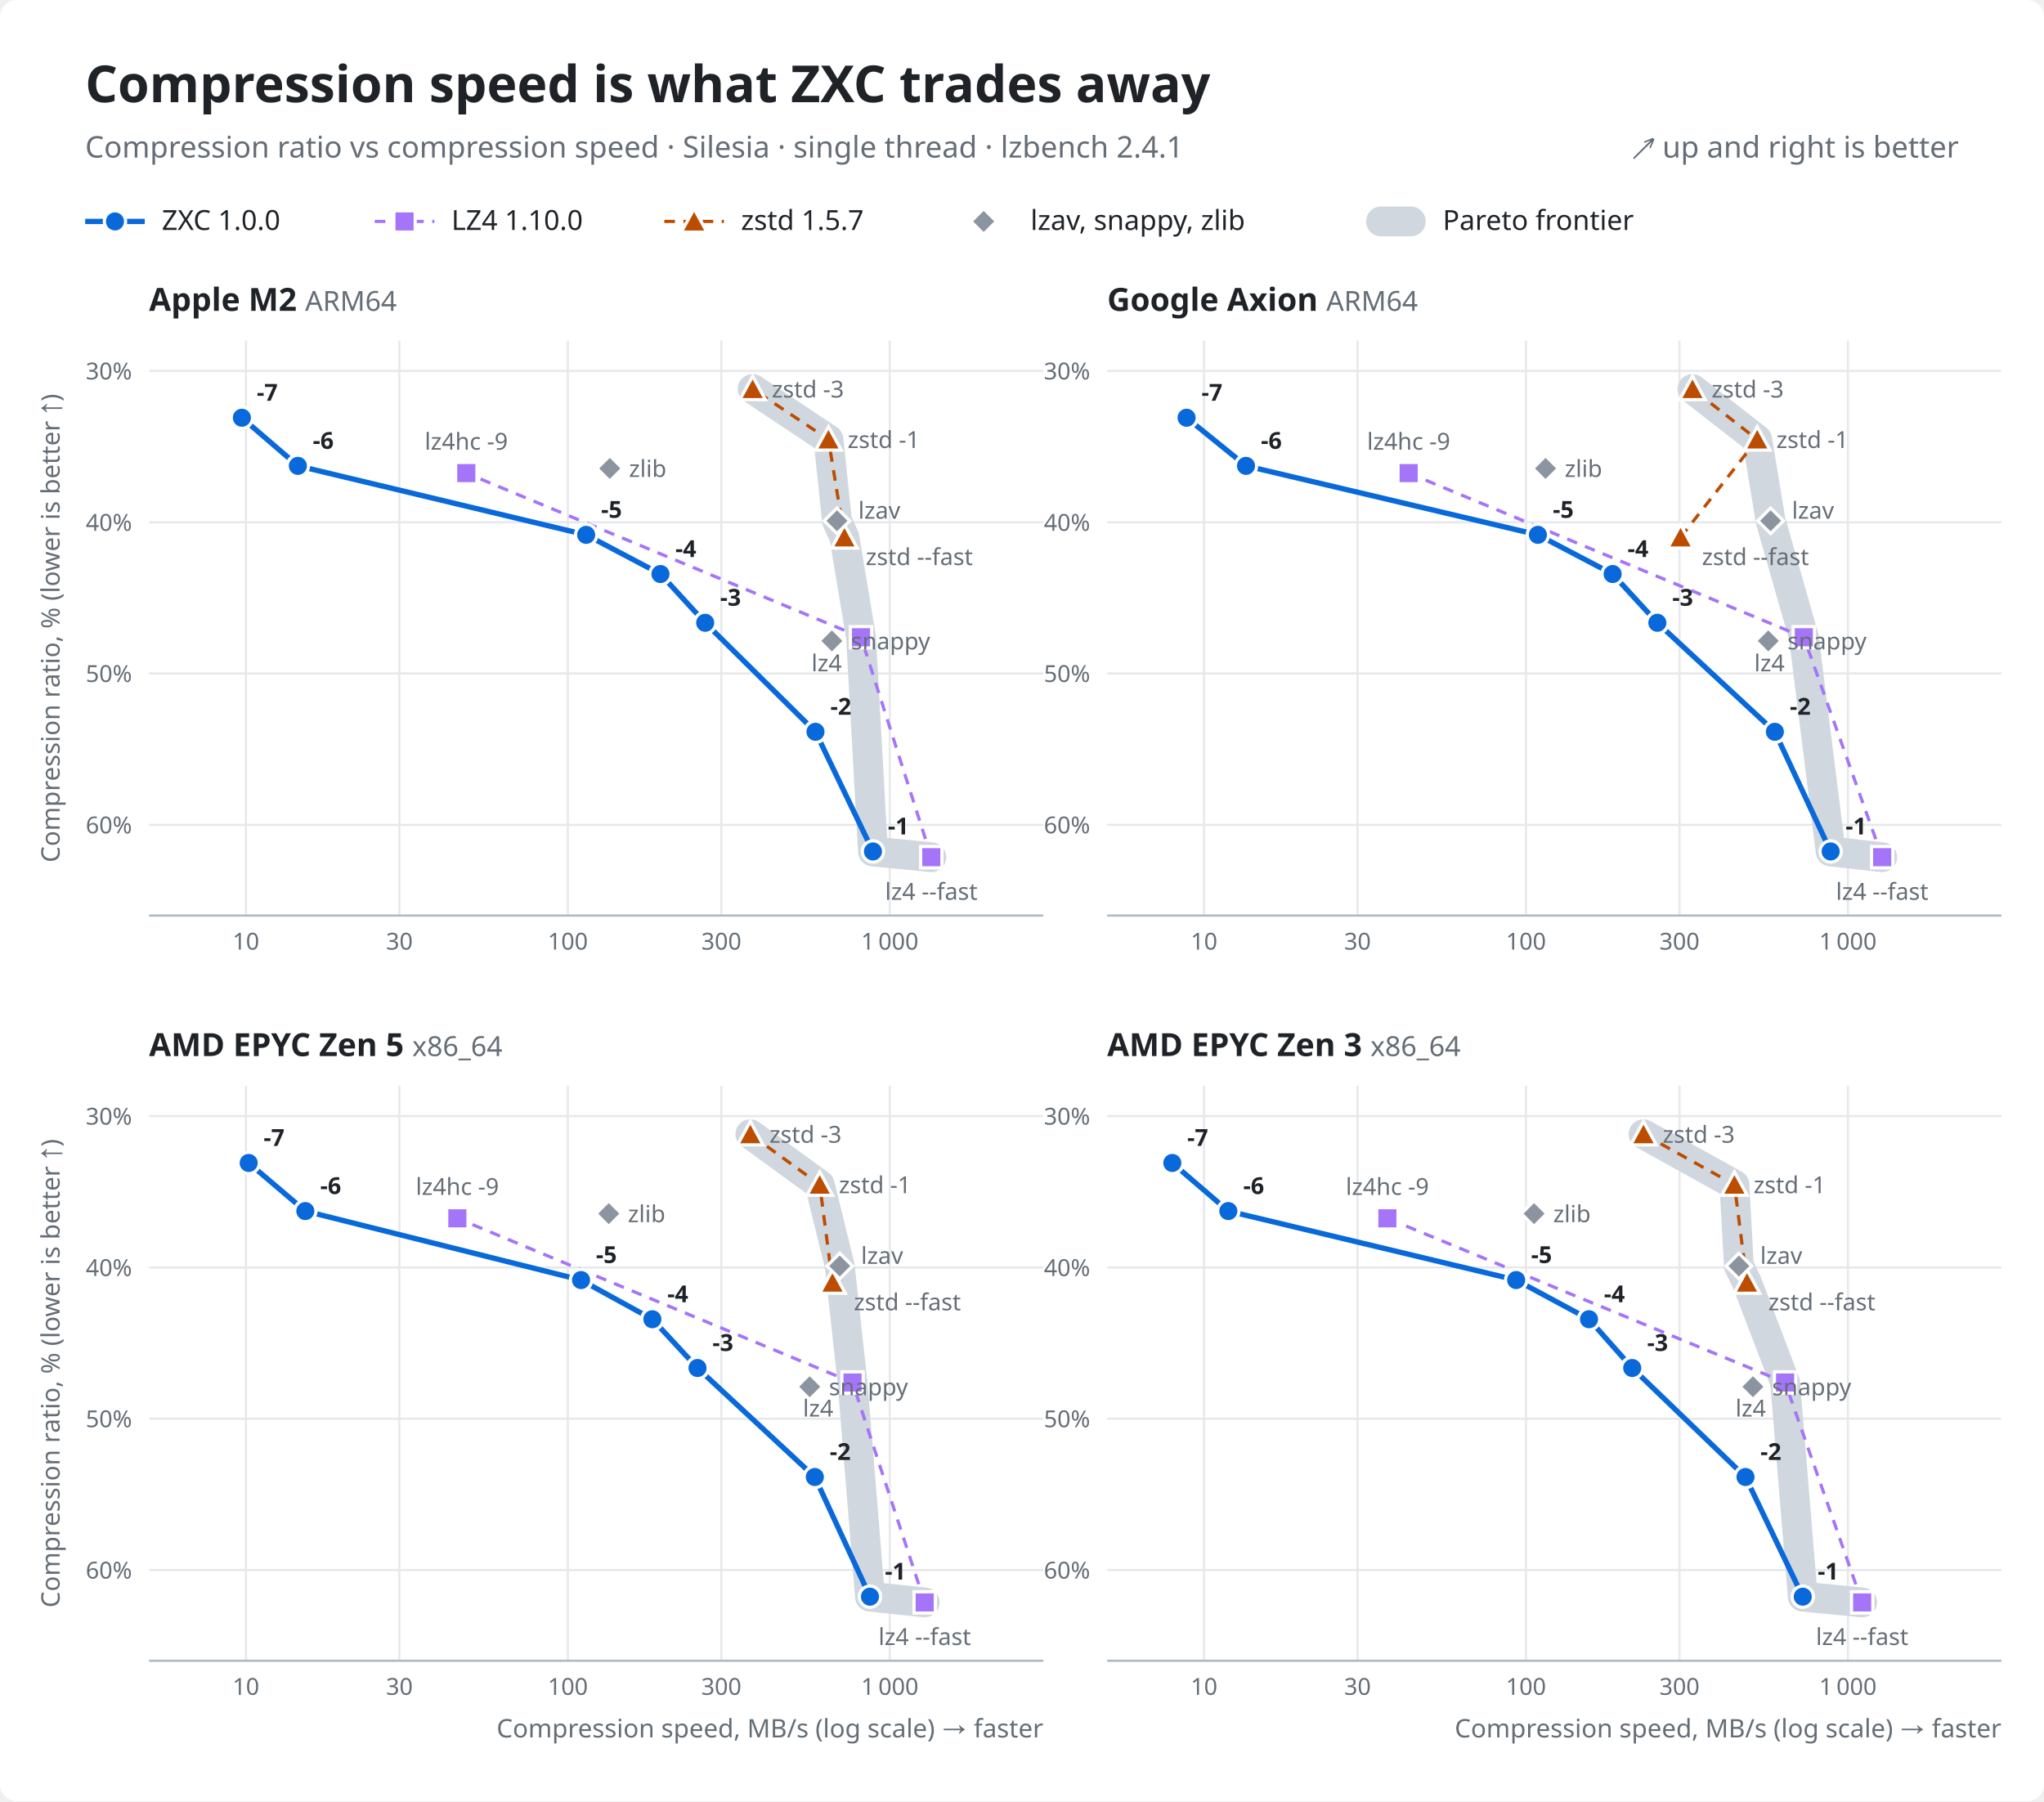
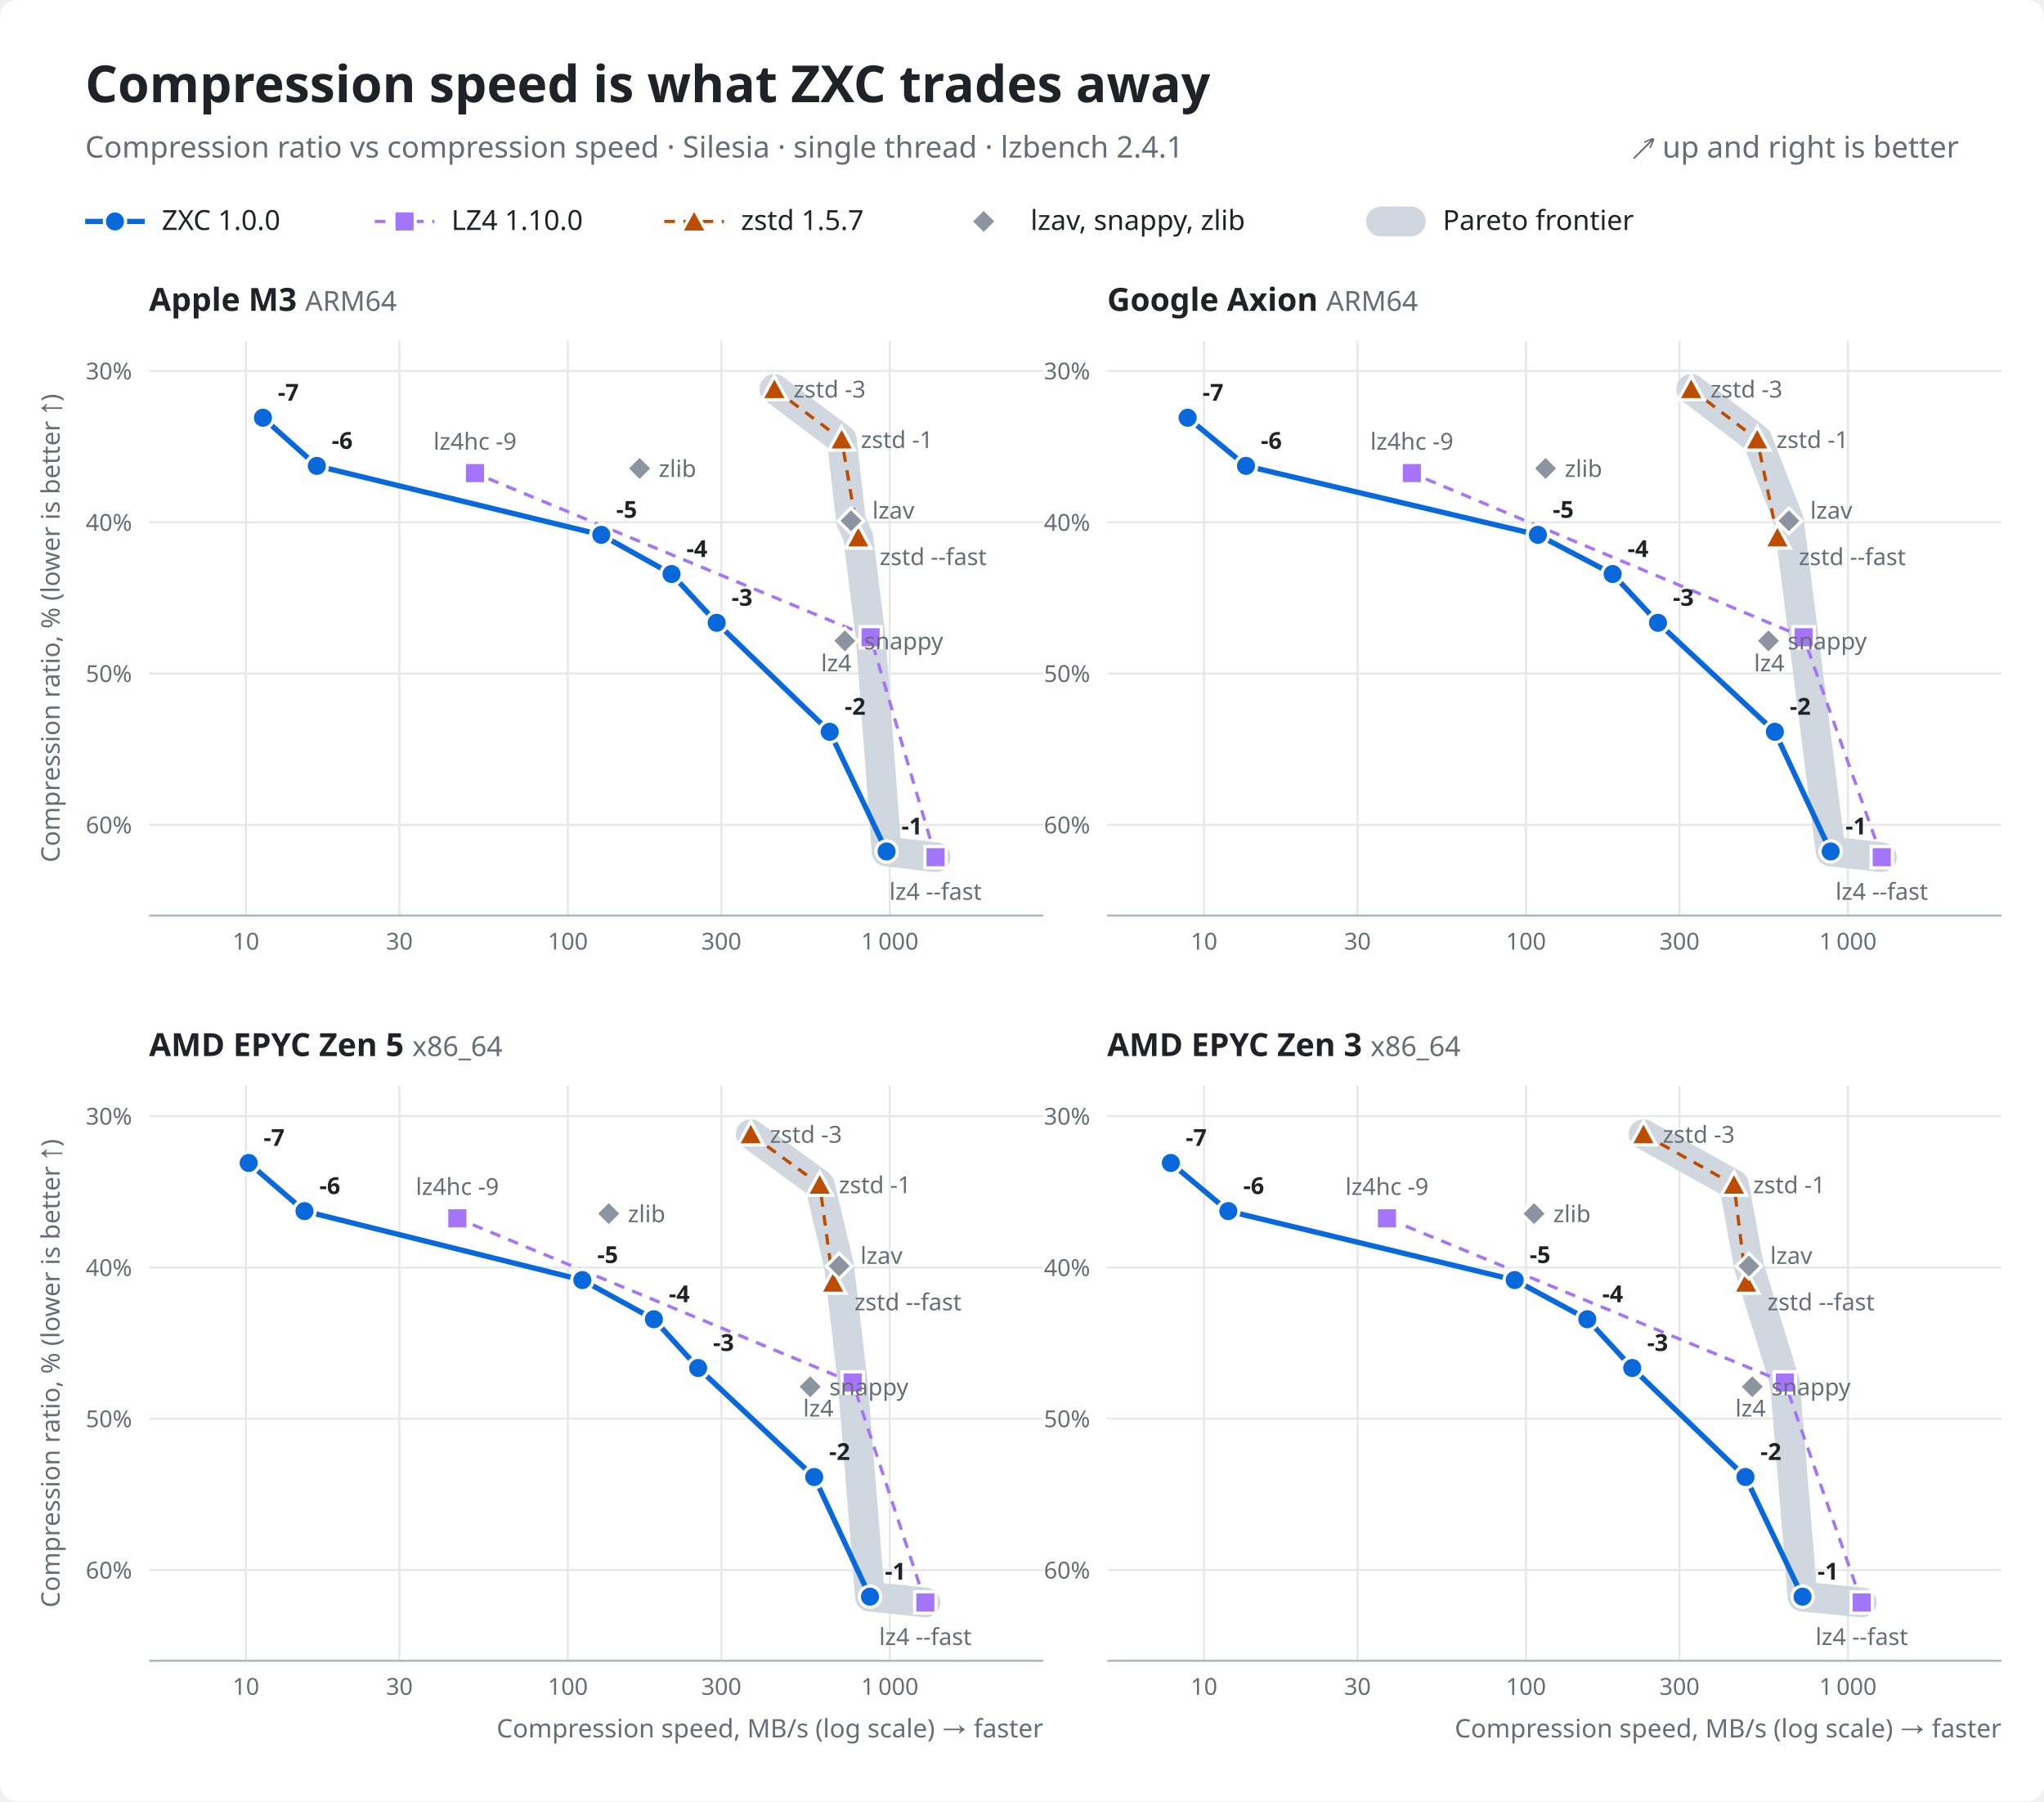
<svg xmlns="http://www.w3.org/2000/svg" viewBox="0 0 960 846" width="960" height="846" role="img" aria-label="Compression speed versus compression ratio for ZXC, LZ4, zstd, lzav, snappy and zlib on four CPUs, with the Pareto frontier">
  <style>text{font-family:-apple-system,BlinkMacSystemFont,"Segoe UI","Noto Sans",Helvetica,Arial,sans-serif;font-size:11px}.t{font-size:24px;font-weight:700}.st{font-size:14px}.pt{font-size:15px;font-weight:600}.pa{font-size:13px;font-weight:400}.ax{font-size:12px}.b{font-weight:600}.lg{font-size:13px}.num{font-variant-numeric:tabular-nums}.grid,.axis{stroke-width:1}.ring{stroke-width:1.5}.zl{fill:none;stroke-width:2.5;stroke-linejoin:round}.vl{fill:none;stroke-width:1.5;stroke-dasharray:5 4}.ol{fill:none;stroke-width:1.5;stroke-dasharray:5 4}.fr{fill:none;stroke-width:14;stroke-linejoin:round;stroke-linecap:round}.bg{fill:#ffffff}text{fill:#1f2328}.mu{fill:#656d76}.grid{stroke:#e6e8eb}.axis{stroke:#afb8c1}.zl{stroke:#0969da}.zp{fill:#0969da}.gp{fill:#8c959f}.ol{stroke:#bc4c00}.op{fill:#bc4c00}.ring{stroke:#ffffff}.fr{stroke:#d0d7de}.vp{fill:#a475f9}.vl{stroke:#a475f9}@media (prefers-color-scheme:dark){.bg{fill:#0d1117}text{fill:#e6edf3}.mu{fill:#8d96a0}.grid{stroke:#21262d}.axis{stroke:#3d444d}.zl{stroke:#4493f8}.zp{fill:#4493f8}.gp{fill:#6e7681}.ol{stroke:#db6d28}.op{fill:#db6d28}.ring{stroke:#0d1117}.fr{stroke:#30363d}.vp{fill:#bc8cff}.vl{stroke:#bc8cff}}.m{text-anchor:middle}.e{text-anchor:end}</style>
  <rect class="bg" width="960" height="846" rx="8" />
  <text x="40" y="48" class="t">Compression speed is what ZXC trades away</text>
  <text x="40" y="74" class="st mu">Compression ratio vs compression speed · Silesia · single thread · lzbench 2.4.1</text>
  <text x="920" y="74" class="st mu e">↗ up and right is better</text>
  <path class="zl" d="M40 104h28" />
  <circle class="zp ring" cx="54" cy="104" r="5" />
  <text x="76" y="108" class="lg">ZXC 1.0.0</text>
  <path class="vl" d="M176 104h28" />
  <rect class="vp ring" x="185" y="99" width="10" height="10" />
  <text x="212" y="108" class="lg">LZ4 1.10.0</text>
  <path class="ol" d="M312 104h28" />
  <path class="op ring" d="M326 98l6 11h-12z" />
  <text x="348" y="108" class="lg">zstd 1.5.7</text>
  <path class="gp ring" d="M462 98l6 6l-6 6l-6-6z" />
  <text x="484" y="108" class="lg">lzav, snappy, zlib</text>
  <path class="fr" d="M648.6 104h14" />
  <text x="677.6" y="108" class="lg">Pareto frontier</text>
  <path class="grid" d="M115.5 160v270" />
  <text x="115.5" y="446" class="mu num m">10</text>
  <path class="grid" d="M187.6 160v270" />
  <text x="187.6" y="446" class="mu num m">30</text>
  <path class="grid" d="M266.7 160v270" />
  <text x="266.7" y="446" class="mu num m">100</text>
  <path class="grid" d="M338.8 160v270" />
  <text x="338.8" y="446" class="mu num m">300</text>
  <path class="grid" d="M417.9 160v270" />
  <text x="417.9" y="446" class="mu num m">1 000</text>
  <path class="grid" d="M70 174.2h420" />
  <text x="62" y="178.2" class="mu num e">30%</text>
  <path class="grid" d="M70 245.3h420" />
  <text x="62" y="249.3" class="mu num e">40%</text>
  <path class="grid" d="M70 316.3h420" />
  <text x="62" y="320.3" class="mu num e">50%</text>
  <path class="grid" d="M70 387.4h420" />
  <text x="62" y="391.4" class="mu num e">60%</text>
  <path class="axis" d="M70 430h420" />
  <text class="ax mu m" transform="translate(28 295) rotate(-90)">Compression ratio, % (lower is better ↑)</text>
-   <text x="70" y="146" class="pt">Apple M2 <tspan class="pa mu">ARM64</tspan>
-   </text>
-   <polyline class="fr" points="437.4,402.6 410.0,399.9 404.4,299.3 396.6,252.4 393.1,244.6 389.1,206.4 353.5,182.7" />
-   <polyline class="vl" points="437.4,402.6 404.4,299.3 219,222.2" />
-   <rect class="vp ring" x="432.4" y="397.6" width="10" height="10" />
-   <text x="437.4" y="422.6" class="mu m">lz4 --fast</text>
-   <rect class="vp ring" x="399.4" y="294.3" width="10" height="10" />
-   <text x="395.4" y="315.3" class="mu e">lz4</text>
-   <rect class="vp ring" x="214" y="217.2" width="10" height="10" />
-   <text x="219" y="211.2" class="mu m">lz4hc -9</text>
-   <polyline class="ol" points="396.6,252.4 389.1,206.4 353.5,182.7" />
-   <path class="op ring" d="M396.6 246.4l6 11h-12z" />
-   <text x="406.6" y="265.4" class="mu">zstd --fast</text>
-   <path class="op ring" d="M389.1 200.4l6 11h-12z" />
-   <text x="398.1" y="210.4" class="mu">zstd -1</text>
-   <path class="op ring" d="M353.5 176.7l6 11h-12z" />
-   <text x="362.5" y="186.7" class="mu">zstd -3</text>
-   <path class="gp ring" d="M393.1 238.6l6 6l-6 6l-6-6z" />
-   <text x="403.1" y="243.6" class="mu">lzav</text>
-   <path class="gp ring" d="M390.7 295l6 6l-6 6l-6-6z" />
-   <text x="399.7" y="305" class="mu">snappy</text>
-   <path class="gp ring" d="M286.4 214l6 6l-6 6l-6-6z" />
-   <text x="295.4" y="224" class="mu">zlib</text>
-   <polyline class="zl" points="410.0,399.9 383,343.7 331.2,292.5 310.2,269.6 275.3,251.2 139.9,218.8 113.6,196.2" />
-   <circle class="zp ring" cx="410" cy="399.9" r="5" />
-   <text x="417" y="391.9" class="b">-1</text>
-   <circle class="zp ring" cx="383" cy="343.7" r="5" />
-   <text x="390" y="335.7" class="b">-2</text>
-   <circle class="zp ring" cx="331.2" cy="292.5" r="5" />
-   <text x="338.2" y="284.5" class="b">-3</text>
-   <circle class="zp ring" cx="310.2" cy="269.6" r="5" />
-   <text x="317.2" y="261.6" class="b">-4</text>
-   <circle class="zp ring" cx="275.3" cy="251.2" r="5" />
-   <text x="282.3" y="243.2" class="b">-5</text>
-   <circle class="zp ring" cx="139.9" cy="218.8" r="5" />
-   <text x="146.9" y="210.8" class="b">-6</text>
-   <circle class="zp ring" cx="113.6" cy="196.2" r="5" />
-   <text x="120.6" y="188.2" class="b">-7</text>
+   <text x="70" y="146" class="pt">Apple M3 <tspan class="pa mu">ARM64</tspan>
+   </text>
+   <polyline class="fr" points="439.4,402.6 416.4,399.9 408.9,299.3 403.1,252.4 399.7,244.6 395.3,206.4 363.7,182.7" />
+   <polyline class="vl" points="439.4,402.6 408.9,299.3 223.1,222.2" />
+   <rect class="vp ring" x="434.4" y="397.6" width="10" height="10" />
+   <text x="439.4" y="422.6" class="mu m">lz4 --fast</text>
+   <rect class="vp ring" x="403.9" y="294.3" width="10" height="10" />
+   <text x="399.9" y="315.3" class="mu e">lz4</text>
+   <rect class="vp ring" x="218.1" y="217.2" width="10" height="10" />
+   <text x="223.1" y="211.2" class="mu m">lz4hc -9</text>
+   <polyline class="ol" points="403.1,252.4 395.3,206.4 363.7,182.7" />
+   <path class="op ring" d="M403.1 246.4l6 11h-12z" />
+   <text x="413.1" y="265.4" class="mu">zstd --fast</text>
+   <path class="op ring" d="M395.3 200.4l6 11h-12z" />
+   <text x="404.3" y="210.4" class="mu">zstd -1</text>
+   <path class="op ring" d="M363.7 176.7l6 11h-12z" />
+   <text x="372.7" y="186.7" class="mu">zstd -3</text>
+   <path class="gp ring" d="M399.7 238.6l6 6l-6 6l-6-6z" />
+   <text x="409.7" y="243.6" class="mu">lzav</text>
+   <path class="gp ring" d="M396.8 295l6 6l-6 6l-6-6z" />
+   <text x="405.8" y="305" class="mu">snappy</text>
+   <path class="gp ring" d="M300.4 214l6 6l-6 6l-6-6z" />
+   <text x="309.4" y="224" class="mu">zlib</text>
+   <polyline class="zl" points="416.4,399.9 389.7,343.7 336.6,292.5 315.4,269.6 282.4,251.2 148.8,218.8 123.5,196.2" />
+   <circle class="zp ring" cx="416.4" cy="399.9" r="5" />
+   <text x="423.4" y="391.9" class="b">-1</text>
+   <circle class="zp ring" cx="389.7" cy="343.7" r="5" />
+   <text x="396.7" y="335.7" class="b">-2</text>
+   <circle class="zp ring" cx="336.6" cy="292.5" r="5" />
+   <text x="343.6" y="284.5" class="b">-3</text>
+   <circle class="zp ring" cx="315.4" cy="269.6" r="5" />
+   <text x="322.4" y="261.6" class="b">-4</text>
+   <circle class="zp ring" cx="282.4" cy="251.2" r="5" />
+   <text x="289.4" y="243.2" class="b">-5</text>
+   <circle class="zp ring" cx="148.8" cy="218.8" r="5" />
+   <text x="155.8" y="210.8" class="b">-6</text>
+   <circle class="zp ring" cx="123.5" cy="196.2" r="5" />
+   <text x="130.5" y="188.2" class="b">-7</text>
  <path class="grid" d="M565.5 160v270" />
  <text x="565.5" y="446" class="mu num m">10</text>
  <path class="grid" d="M637.6 160v270" />
  <text x="637.6" y="446" class="mu num m">30</text>
  <path class="grid" d="M716.7 160v270" />
  <text x="716.7" y="446" class="mu num m">100</text>
  <path class="grid" d="M788.8 160v270" />
  <text x="788.8" y="446" class="mu num m">300</text>
  <path class="grid" d="M867.9 160v270" />
  <text x="867.9" y="446" class="mu num m">1 000</text>
  <path class="grid" d="M520 174.2h420" />
  <text x="512" y="178.2" class="mu num e">30%</text>
  <path class="grid" d="M520 245.3h420" />
  <text x="512" y="249.3" class="mu num e">40%</text>
  <path class="grid" d="M520 316.3h420" />
  <text x="512" y="320.3" class="mu num e">50%</text>
  <path class="grid" d="M520 387.4h420" />
  <text x="512" y="391.4" class="mu num e">60%</text>
  <path class="axis" d="M520 430h420" />
  <text x="520" y="146" class="pt">Google Axion <tspan class="pa mu">ARM64</tspan>
  </text>
-   <polyline class="fr" points="884,402.6 859.8,399.9 847.2,299.3 831.6,244.6 825.3,206.4 794.9,182.7" />
-   <polyline class="vl" points="884,402.6 847.2,299.3 661.6,222.2" />
-   <rect class="vp ring" x="879" y="397.6" width="10" height="10" />
-   <text x="884" y="422.6" class="mu m">lz4 --fast</text>
-   <rect class="vp ring" x="842.2" y="294.3" width="10" height="10" />
-   <text x="838.2" y="315.3" class="mu e">lz4</text>
-   <rect class="vp ring" x="656.6" y="217.2" width="10" height="10" />
-   <text x="661.6" y="211.2" class="mu m">lz4hc -9</text>
-   <polyline class="ol" points="789.3,252.4 825.3,206.4 794.9,182.7" />
-   <path class="op ring" d="M789.3 246.4l6 11h-12z" />
-   <text x="799.3" y="265.4" class="mu">zstd --fast</text>
+   <polyline class="fr" points="883.8,402.6 859.8,399.9 847.1,299.3 840.2,244.6 825.3,206.4 794.3,182.7" />
+   <polyline class="vl" points="883.8,402.6 847.1,299.3 663.1,222.2" />
+   <rect class="vp ring" x="878.8" y="397.6" width="10" height="10" />
+   <text x="883.8" y="422.6" class="mu m">lz4 --fast</text>
+   <rect class="vp ring" x="842.1" y="294.3" width="10" height="10" />
+   <text x="838.1" y="315.3" class="mu e">lz4</text>
+   <rect class="vp ring" x="658.1" y="217.2" width="10" height="10" />
+   <text x="663.1" y="211.2" class="mu m">lz4hc -9</text>
+   <polyline class="ol" points="834.8,252.4 825.3,206.4 794.3,182.7" />
+   <path class="op ring" d="M834.8 246.4l6 11h-12z" />
+   <text x="844.8" y="265.4" class="mu">zstd --fast</text>
  <path class="op ring" d="M825.3 200.4l6 11h-12z" />
  <text x="834.3" y="210.4" class="mu">zstd -1</text>
-   <path class="op ring" d="M794.9 176.7l6 11h-12z" />
-   <text x="803.9" y="186.7" class="mu">zstd -3</text>
-   <path class="gp ring" d="M831.6 238.6l6 6l-6 6l-6-6z" />
-   <text x="841.6" y="243.6" class="mu">lzav</text>
-   <path class="gp ring" d="M830.5 295l6 6l-6 6l-6-6z" />
-   <text x="839.5" y="305" class="mu">snappy</text>
+   <path class="op ring" d="M794.3 176.7l6 11h-12z" />
+   <text x="803.3" y="186.7" class="mu">zstd -3</text>
+   <path class="gp ring" d="M840.2 238.6l6 6l-6 6l-6-6z" />
+   <text x="850.2" y="243.6" class="mu">lzav</text>
+   <path class="gp ring" d="M830.6 295l6 6l-6 6l-6-6z" />
+   <text x="839.6" y="305" class="mu">snappy</text>
  <path class="gp ring" d="M725.9 214l6 6l-6 6l-6-6z" />
  <text x="734.9" y="224" class="mu">zlib</text>
-   <polyline class="zl" points="859.8,399.9 833.6,343.7 778.4,292.5 757.4,269.6 722.3,251.2 585.2,218.8 557.3,196.2" />
+   <polyline class="zl" points="859.8,399.9 833.6,343.7 778.7,292.5 757.4,269.6 722.3,251.2 585.2,218.8 557.8,196.2" />
  <circle class="zp ring" cx="859.8" cy="399.9" r="5" />
  <text x="866.8" y="391.9" class="b">-1</text>
  <circle class="zp ring" cx="833.6" cy="343.7" r="5" />
  <text x="840.6" y="335.7" class="b">-2</text>
-   <circle class="zp ring" cx="778.4" cy="292.5" r="5" />
-   <text x="785.4" y="284.5" class="b">-3</text>
+   <circle class="zp ring" cx="778.7" cy="292.5" r="5" />
+   <text x="785.7" y="284.5" class="b">-3</text>
  <circle class="zp ring" cx="757.4" cy="269.6" r="5" />
  <text x="764.4" y="261.6" class="b">-4</text>
  <circle class="zp ring" cx="722.3" cy="251.2" r="5" />
  <text x="729.3" y="243.2" class="b">-5</text>
  <circle class="zp ring" cx="585.2" cy="218.8" r="5" />
  <text x="592.2" y="210.8" class="b">-6</text>
-   <circle class="zp ring" cx="557.3" cy="196.2" r="5" />
-   <text x="564.3" y="188.2" class="b">-7</text>
+   <circle class="zp ring" cx="557.8" cy="196.2" r="5" />
+   <text x="564.8" y="188.2" class="b">-7</text>
  <path class="grid" d="M115.5 510v270" />
  <text x="115.5" y="796" class="mu num m">10</text>
  <path class="grid" d="M187.6 510v270" />
  <text x="187.6" y="796" class="mu num m">30</text>
  <path class="grid" d="M266.7 510v270" />
  <text x="266.7" y="796" class="mu num m">100</text>
  <path class="grid" d="M338.8 510v270" />
  <text x="338.8" y="796" class="mu num m">300</text>
  <path class="grid" d="M417.9 510v270" />
  <text x="417.9" y="796" class="mu num m">1 000</text>
  <path class="grid" d="M70 524.2h420" />
  <text x="62" y="528.2" class="mu num e">30%</text>
  <path class="grid" d="M70 595.3h420" />
  <text x="62" y="599.3" class="mu num e">40%</text>
  <path class="grid" d="M70 666.3h420" />
  <text x="62" y="670.3" class="mu num e">50%</text>
  <path class="grid" d="M70 737.4h420" />
  <text x="62" y="741.4" class="mu num e">60%</text>
  <path class="axis" d="M70 780h420" />
  <text class="ax mu m" transform="translate(28 645) rotate(-90)">Compression ratio, % (lower is better ↑)</text>
  <text x="490" y="816" class="ax mu e">Compression speed, MB/s (log scale) → faster</text>
  <text x="70" y="496" class="pt">AMD EPYC Zen 5 <tspan class="pa mu">x86_64</tspan>
  </text>
-   <polyline class="fr" points="434.3,752.6 408.6,749.9 400.4,649.3 394.4,594.6 385,556.4 352.4,532.7" />
-   <polyline class="vl" points="434.3,752.6 400.4,649.3 214.8,572.2" />
-   <rect class="vp ring" x="429.3" y="747.6" width="10" height="10" />
-   <text x="434.3" y="772.6" class="mu m">lz4 --fast</text>
-   <rect class="vp ring" x="395.4" y="644.3" width="10" height="10" />
-   <text x="391.4" y="665.3" class="mu e">lz4</text>
+   <polyline class="fr" points="434.6,752.6 408.6,749.9 400.5,649.3 394.1,594.6 385,556.4 352.6,532.7" />
+   <polyline class="vl" points="434.6,752.6 400.5,649.3 214.8,572.2" />
+   <rect class="vp ring" x="429.6" y="747.6" width="10" height="10" />
+   <text x="434.6" y="772.6" class="mu m">lz4 --fast</text>
+   <rect class="vp ring" x="395.5" y="644.3" width="10" height="10" />
+   <text x="391.5" y="665.3" class="mu e">lz4</text>
  <rect class="vp ring" x="209.8" y="567.2" width="10" height="10" />
  <text x="214.8" y="561.2" class="mu m">lz4hc -9</text>
-   <polyline class="ol" points="391,602.4 385,556.4 352.4,532.7" />
-   <path class="op ring" d="M391 596.4l6 11h-12z" />
-   <text x="401" y="615.4" class="mu">zstd --fast</text>
+   <polyline class="ol" points="391.3,602.4 385,556.4 352.6,532.7" />
+   <path class="op ring" d="M391.3 596.4l6 11h-12z" />
+   <text x="401.3" y="615.4" class="mu">zstd --fast</text>
  <path class="op ring" d="M385 550.4l6 11h-12z" />
  <text x="394" y="560.4" class="mu">zstd -1</text>
-   <path class="op ring" d="M352.4 526.7l6 11h-12z" />
-   <text x="361.4" y="536.7" class="mu">zstd -3</text>
-   <path class="gp ring" d="M394.4 588.6l6 6l-6 6l-6-6z" />
-   <text x="404.4" y="593.6" class="mu">lzav</text>
-   <path class="gp ring" d="M380.3 645.3l6 6l-6 6l-6-6z" />
-   <text x="389.3" y="655.3" class="mu">snappy</text>
+   <path class="op ring" d="M352.6 526.7l6 11h-12z" />
+   <text x="361.6" y="536.7" class="mu">zstd -3</text>
+   <path class="gp ring" d="M394.1 588.6l6 6l-6 6l-6-6z" />
+   <text x="404.1" y="593.6" class="mu">lzav</text>
+   <path class="gp ring" d="M380.5 645.3l6 6l-6 6l-6-6z" />
+   <text x="389.5" y="655.3" class="mu">snappy</text>
  <path class="gp ring" d="M285.9 564l6 6l-6 6l-6-6z" />
  <text x="294.9" y="574" class="mu">zlib</text>
-   <polyline class="zl" points="408.6,749.9 382.7,693.7 327.6,642.5 306.4,619.6 272.9,601.2 143.4,568.8 116.8,546.2" />
+   <polyline class="zl" points="408.6,749.9 382.4,693.7 327.9,642.5 307.1,619.6 273.5,601.2 143,568.8 116.8,546.2" />
  <circle class="zp ring" cx="408.6" cy="749.9" r="5" />
  <text x="415.6" y="741.9" class="b">-1</text>
-   <circle class="zp ring" cx="382.7" cy="693.7" r="5" />
-   <text x="389.7" y="685.7" class="b">-2</text>
-   <circle class="zp ring" cx="327.6" cy="642.5" r="5" />
-   <text x="334.6" y="634.5" class="b">-3</text>
-   <circle class="zp ring" cx="306.4" cy="619.6" r="5" />
-   <text x="313.4" y="611.6" class="b">-4</text>
-   <circle class="zp ring" cx="272.9" cy="601.2" r="5" />
-   <text x="279.9" y="593.2" class="b">-5</text>
-   <circle class="zp ring" cx="143.4" cy="568.8" r="5" />
-   <text x="150.4" y="560.8" class="b">-6</text>
+   <circle class="zp ring" cx="382.4" cy="693.7" r="5" />
+   <text x="389.4" y="685.7" class="b">-2</text>
+   <circle class="zp ring" cx="327.9" cy="642.5" r="5" />
+   <text x="334.9" y="634.5" class="b">-3</text>
+   <circle class="zp ring" cx="307.1" cy="619.6" r="5" />
+   <text x="314.1" y="611.6" class="b">-4</text>
+   <circle class="zp ring" cx="273.5" cy="601.2" r="5" />
+   <text x="280.5" y="593.2" class="b">-5</text>
+   <circle class="zp ring" cx="143" cy="568.8" r="5" />
+   <text x="150" y="560.8" class="b">-6</text>
  <circle class="zp ring" cx="116.8" cy="546.2" r="5" />
  <text x="123.8" y="538.2" class="b">-7</text>
  <path class="grid" d="M565.5 510v270" />
  <text x="565.5" y="796" class="mu num m">10</text>
  <path class="grid" d="M637.6 510v270" />
  <text x="637.6" y="796" class="mu num m">30</text>
  <path class="grid" d="M716.7 510v270" />
  <text x="716.7" y="796" class="mu num m">100</text>
  <path class="grid" d="M788.8 510v270" />
  <text x="788.8" y="796" class="mu num m">300</text>
  <path class="grid" d="M867.9 510v270" />
  <text x="867.9" y="796" class="mu num m">1 000</text>
  <path class="grid" d="M520 524.2h420" />
  <text x="512" y="528.2" class="mu num e">30%</text>
  <path class="grid" d="M520 595.3h420" />
  <text x="512" y="599.3" class="mu num e">40%</text>
  <path class="grid" d="M520 666.3h420" />
  <text x="512" y="670.3" class="mu num e">50%</text>
  <path class="grid" d="M520 737.4h420" />
  <text x="512" y="741.4" class="mu num e">60%</text>
  <path class="axis" d="M520 780h420" />
  <text x="940" y="816" class="ax mu e">Compression speed, MB/s (log scale) → faster</text>
  <text x="520" y="496" class="pt">AMD EPYC Zen 3 <tspan class="pa mu">x86_64</tspan>
  </text>
-   <polyline class="fr" points="874.6,752.6 846.7,749.9 838.4,649.3 820.5,602.4 816.7,594.6 814.6,556.4 771.9,532.7" />
-   <polyline class="vl" points="874.6,752.6 838.4,649.3 651.6,572.2" />
-   <rect class="vp ring" x="869.6" y="747.6" width="10" height="10" />
-   <text x="874.6" y="772.6" class="mu m">lz4 --fast</text>
-   <rect class="vp ring" x="833.4" y="644.3" width="10" height="10" />
-   <text x="829.4" y="665.3" class="mu e">lz4</text>
-   <rect class="vp ring" x="646.6" y="567.2" width="10" height="10" />
-   <text x="651.6" y="561.2" class="mu m">lz4hc -9</text>
-   <polyline class="ol" points="820.5,602.4 814.6,556.4 771.9,532.7" />
-   <path class="op ring" d="M820.5 596.4l6 11h-12z" />
-   <text x="830.5" y="615.4" class="mu">zstd --fast</text>
-   <path class="op ring" d="M814.6 550.4l6 11h-12z" />
-   <text x="823.6" y="560.4" class="mu">zstd -1</text>
+   <polyline class="fr" points="874.4,752.6 846.6,749.9 838.3,649.3 821.4,594.6 814.4,556.4 771.9,532.7" />
+   <polyline class="vl" points="874.4,752.6 838.3,649.3 651.4,572.2" />
+   <rect class="vp ring" x="869.4" y="747.6" width="10" height="10" />
+   <text x="874.4" y="772.6" class="mu m">lz4 --fast</text>
+   <rect class="vp ring" x="833.3" y="644.3" width="10" height="10" />
+   <text x="829.3" y="665.3" class="mu e">lz4</text>
+   <rect class="vp ring" x="646.4" y="567.2" width="10" height="10" />
+   <text x="651.4" y="561.2" class="mu m">lz4hc -9</text>
+   <polyline class="ol" points="820.1,602.4 814.4,556.4 771.9,532.7" />
+   <path class="op ring" d="M820.1 596.4l6 11h-12z" />
+   <text x="830.1" y="615.4" class="mu">zstd --fast</text>
+   <path class="op ring" d="M814.4 550.4l6 11h-12z" />
+   <text x="823.4" y="560.4" class="mu">zstd -1</text>
  <path class="op ring" d="M771.9 526.7l6 11h-12z" />
  <text x="780.9" y="536.7" class="mu">zstd -3</text>
-   <path class="gp ring" d="M816.7 588.6l6 6l-6 6l-6-6z" />
-   <text x="826.7" y="593.6" class="mu">lzav</text>
-   <path class="gp ring" d="M823.3 645.3l6 6l-6 6l-6-6z" />
-   <text x="832.3" y="655.3" class="mu">snappy</text>
+   <path class="gp ring" d="M821.4 588.6l6 6l-6 6l-6-6z" />
+   <text x="831.4" y="593.6" class="mu">lzav</text>
+   <path class="gp ring" d="M823 645.3l6 6l-6 6l-6-6z" />
+   <text x="832" y="655.3" class="mu">snappy</text>
  <path class="gp ring" d="M720.5 564l6 6l-6 6l-6-6z" />
  <text x="729.5" y="574" class="mu">zlib</text>
-   <polyline class="zl" points="846.7,749.9 819.8,693.7 766.6,642.5 746.3,619.6 712.1,601.2 576.9,568.8 550.6,546.2" />
-   <circle class="zp ring" cx="846.7" cy="749.9" r="5" />
-   <text x="853.7" y="741.9" class="b">-1</text>
+   <polyline class="zl" points="846.6,749.9 819.8,693.7 766.6,642.5 745.5,619.6 711.4,601.2 576.9,568.8 549.9,546.2" />
+   <circle class="zp ring" cx="846.6" cy="749.9" r="5" />
+   <text x="853.6" y="741.9" class="b">-1</text>
  <circle class="zp ring" cx="819.8" cy="693.7" r="5" />
  <text x="826.8" y="685.7" class="b">-2</text>
  <circle class="zp ring" cx="766.6" cy="642.5" r="5" />
  <text x="773.6" y="634.5" class="b">-3</text>
-   <circle class="zp ring" cx="746.3" cy="619.6" r="5" />
-   <text x="753.3" y="611.6" class="b">-4</text>
-   <circle class="zp ring" cx="712.1" cy="601.2" r="5" />
-   <text x="719.1" y="593.2" class="b">-5</text>
+   <circle class="zp ring" cx="745.5" cy="619.6" r="5" />
+   <text x="752.5" y="611.6" class="b">-4</text>
+   <circle class="zp ring" cx="711.4" cy="601.2" r="5" />
+   <text x="718.4" y="593.2" class="b">-5</text>
  <circle class="zp ring" cx="576.9" cy="568.8" r="5" />
  <text x="583.9" y="560.8" class="b">-6</text>
-   <circle class="zp ring" cx="550.6" cy="546.2" r="5" />
-   <text x="557.6" y="538.2" class="b">-7</text>
+   <circle class="zp ring" cx="549.9" cy="546.2" r="5" />
+   <text x="556.9" y="538.2" class="b">-7</text>
</svg>
